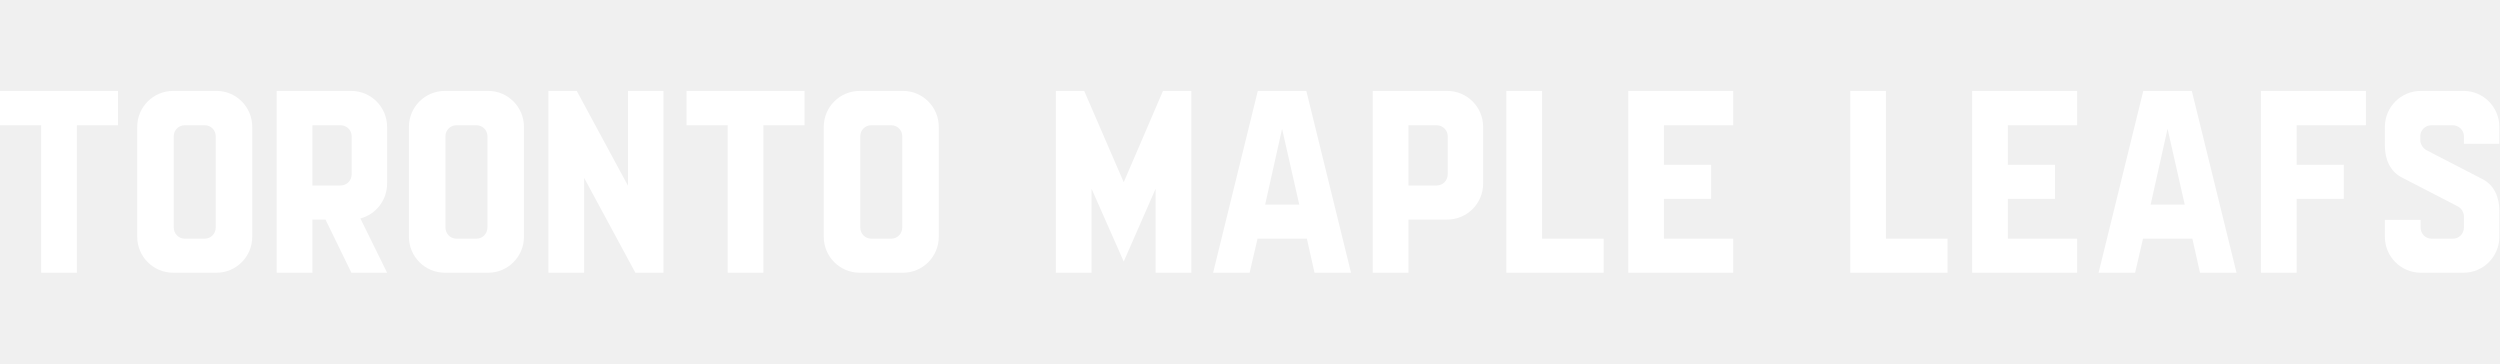
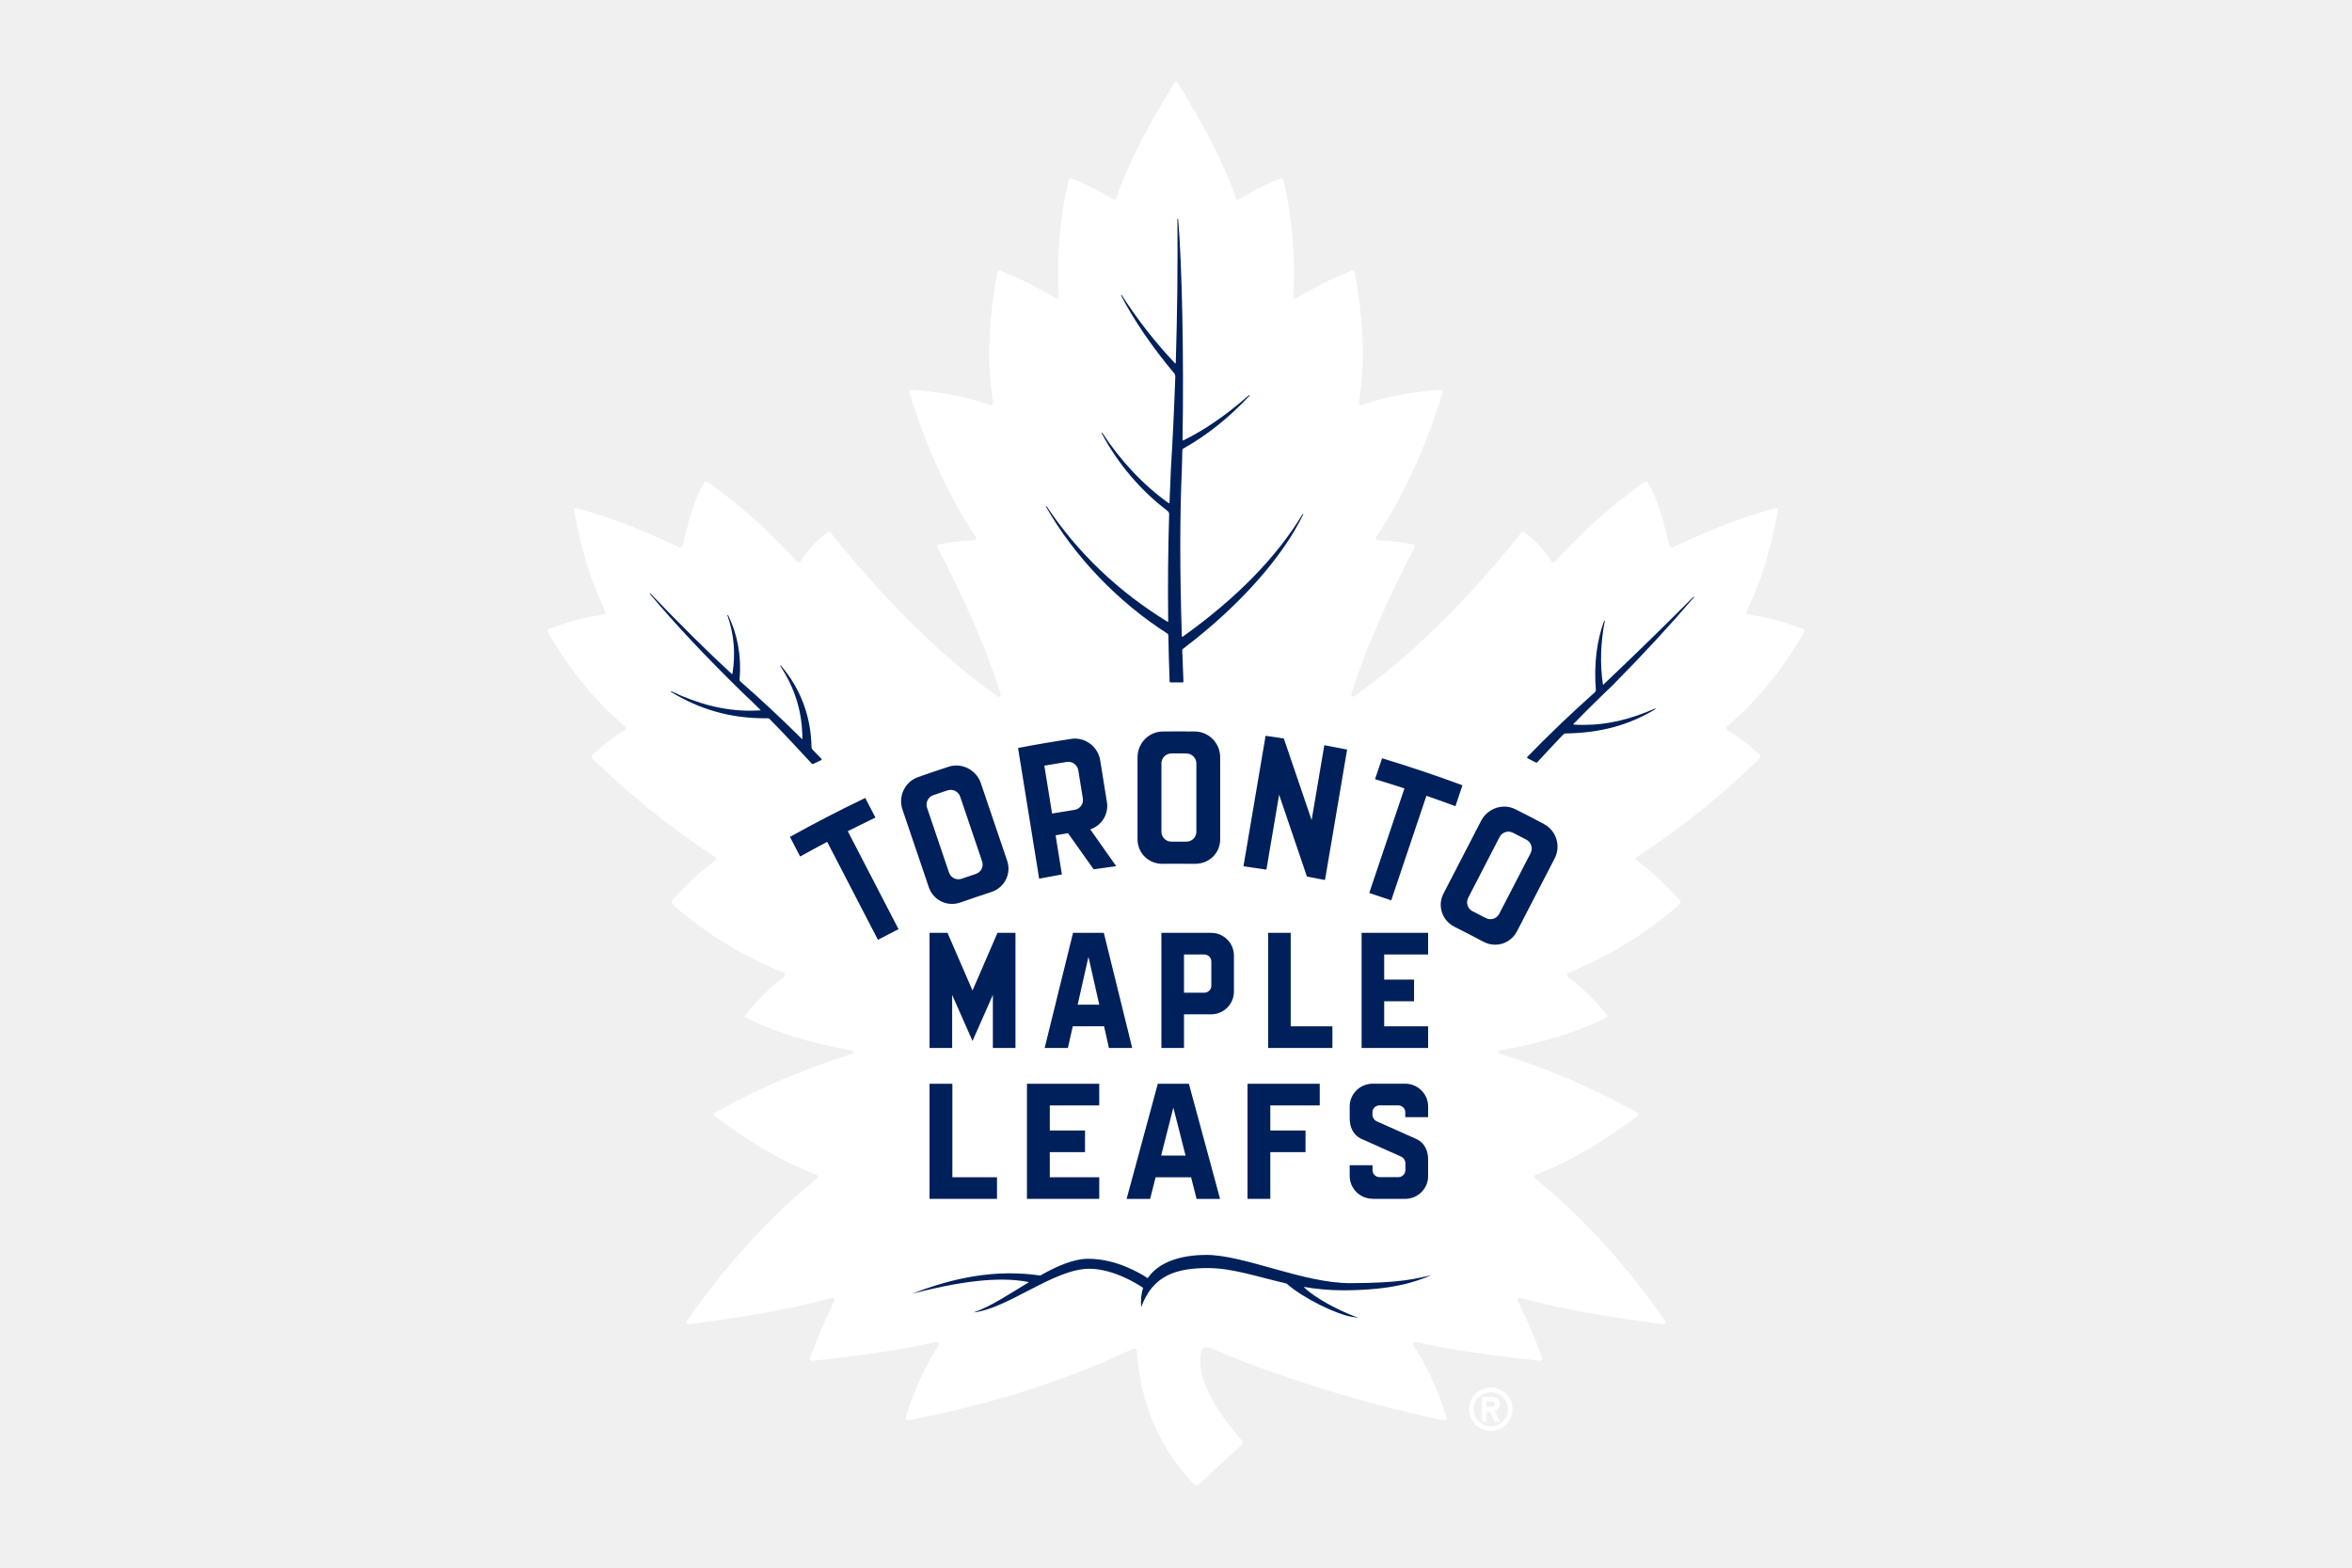
- <svg xmlns="http://www.w3.org/2000/svg" width="275" height="40" viewBox="0 0 275 40" fill="none">
-   <path d="M12.983 10V13.778H8.456V30H4.528V13.778H0V10H12.983Z" fill="white" />
-   <path d="M15.094 13.958C15.094 11.769 16.863 10 19.052 10H23.82C25.979 10 27.748 11.769 27.748 13.958V26.042C27.748 28.231 25.979 30 23.82 30H19.052C16.863 30 15.094 28.231 15.094 26.042V13.958ZM19.112 14.977V25.022C19.112 25.712 19.652 26.252 20.312 26.252H22.531C23.19 26.252 23.73 25.712 23.73 25.022V14.977C23.73 14.318 23.19 13.778 22.531 13.778H20.312C19.652 13.778 19.112 14.318 19.112 14.977Z" fill="white" />
-   <path d="M42.581 20.195C42.581 22.054 41.322 23.583 39.642 24.033L42.581 30H38.653L35.804 24.153H34.365V30H30.437V10H38.623C40.812 10 42.581 11.769 42.581 13.958V20.195ZM34.365 13.778V20.405H37.454C38.143 20.405 38.683 19.865 38.683 19.175V14.977C38.683 14.318 38.143 13.778 37.454 13.778H34.365Z" fill="white" />
-   <path d="M44.982 13.958C44.982 11.769 46.751 10 48.94 10H53.708C55.867 10 57.636 11.769 57.636 13.958V26.042C57.636 28.231 55.867 30 53.708 30H48.94C46.751 30 44.982 28.231 44.982 26.042V13.958ZM49 14.977V25.022C49 25.712 49.54 26.252 50.2 26.252H52.418C53.078 26.252 53.618 25.712 53.618 25.022V14.977C53.618 14.318 53.078 13.778 52.418 13.778H50.2C49.54 13.778 49 14.318 49 14.977Z" fill="white" />
-   <path d="M69.08 10H72.978V30H69.89L64.253 19.565V30H60.325V10H63.443L69.08 20.435V10Z" fill="white" />
-   <path d="M88.501 10V13.778H83.973V30H80.045V13.778H75.518V10H88.501Z" fill="white" />
-   <path d="M90.612 13.958C90.612 11.769 92.381 10 94.57 10H99.338C101.496 10 103.266 11.769 103.266 13.958V26.042C103.266 28.231 101.496 30 99.338 30H94.57C92.381 30 90.612 28.231 90.612 26.042V13.958ZM94.63 14.977V25.022C94.63 25.712 95.17 26.252 95.829 26.252H98.048C98.708 26.252 99.248 25.712 99.248 25.022V14.977C99.248 14.318 98.708 13.778 98.048 13.778H95.829C95.17 13.778 94.63 14.318 94.63 14.977Z" fill="white" />
-   <path d="M119.262 10L123.61 20.045L127.928 10H131.046V30H127.118V20.765L123.61 28.77L120.072 20.765V30H116.144V10H119.262Z" fill="white" />
-   <path d="M144.596 30L143.756 26.252H138.329L137.459 30H133.441L138.358 10H143.696L148.613 30H144.596ZM139.168 22.504H142.917L141.028 14.168L139.168 22.504Z" fill="white" />
-   <path d="M159.188 10C161.377 10 163.146 11.769 163.146 13.958V20.195C163.146 22.384 161.377 24.153 159.188 24.153H154.931V30H151.002V10H159.188ZM159.249 19.175V14.977C159.249 14.318 158.708 13.778 158.018 13.778H154.931V20.405H158.018C158.708 20.405 159.249 19.865 159.249 19.175Z" fill="white" />
-   <path d="M169.626 10V26.252H176.401V30H165.697V10H169.626Z" fill="white" />
-   <path d="M190.651 13.778H183.035V18.126H188.223V21.874H183.035V26.252H190.651V30H179.107V10H190.651V13.778Z" fill="white" />
-   <path d="M207.455 10V26.252H214.23V30H203.526V10H207.455Z" fill="white" />
-   <path d="M228.481 13.778H220.864V18.126H226.052V21.874H220.864V26.252H228.481V30H216.937V10H228.481V13.778Z" fill="white" />
-   <path d="M241.998 30L241.16 26.252H235.731L234.862 30H230.844L235.761 10H241.099L246.016 30H241.998ZM236.571 22.504H240.32L238.431 14.168L236.571 22.504Z" fill="white" />
-   <path d="M260.249 13.778H252.634V18.126H257.82V21.874H252.634V30H248.705V10H260.249V13.778Z" fill="white" />
-   <path d="M274.929 15.817H271.031V14.977C271.031 14.318 270.462 13.778 269.802 13.778H267.463C266.773 13.778 266.233 14.318 266.233 14.977V15.427C266.233 15.877 266.563 16.327 266.893 16.507C266.893 16.507 266.984 16.567 273.04 19.685C274.36 20.345 274.929 21.694 274.929 23.193V26.042C274.929 28.231 273.16 30 271.002 30H266.294C264.105 30 262.336 28.231 262.336 26.042V24.183H266.263V25.022C266.263 25.712 266.804 26.252 267.463 26.252H269.832C270.492 26.252 271.031 25.712 271.031 25.022V23.793C271.031 23.343 270.731 22.893 270.371 22.714C270.371 22.714 270.282 22.654 264.225 19.535C262.905 18.875 262.336 17.496 262.336 16.027V13.958C262.336 11.769 264.105 10 266.294 10H271.002C273.16 10 274.929 11.769 274.929 13.958V15.817Z" fill="white" />
+ <svg xmlns="http://www.w3.org/2000/svg" viewBox="0 0 960 640">
+   <path fill="#fff" d="M478.111 343.6h6.127c2.247 0 4.064-1.815 4.064-4.04v-27.862c0-2.246-1.838-4.103-4.084-4.103h-6.127c-2.247 0-4.085 1.857-4.085 4.103v27.862c0 2.225 1.818 4.04 4.085 4.04zM491.57 389.67h-8.313v15.596h8.313a2.867 2.867 0 0 0 2.859-2.858v-9.88a2.867 2.867 0 0 0-2.859-2.857M439.857 410.164h8.803l-4.412-19.575zM430.115 332.007a410 410 0 0 1 8.476-1.388 3.92 3.92 0 0 0 2.655-1.633 4 4 0 0 0 .715-3.021l-1.859-11.512c-.347-2.184-2.45-3.756-4.677-3.41q-4.258.675-8.516 1.41l-.695.122 3.166 19.555.715-.123zM478.928 452.19l-5.004 19.576h9.987zM622.996 342.785c-1.818-.94-3.615-1.878-5.433-2.817a4.16 4.16 0 0 0-1.858-.45 4.11 4.11 0 0 0-3.656 2.226l-12.785 24.759a4.09 4.09 0 0 0-.266 3.103c.327 1.04 1.062 1.877 2.022 2.388 1.818.918 3.615 1.857 5.433 2.796.592.306 1.246.47 1.879.47 1.511 0 2.9-.837 3.594-2.184l12.806-24.76c1.041-2 .265-4.47-1.736-5.511z" />
+   <path fill="#fff" d="M736.388 258.096a.926.926 0 0 0-.47-1.327c-7.72-2.898-15.012-4.898-22.384-5.94-.593-.081-.94-.714-.654-1.245 6.045-12.104 9.946-26.025 12.867-41.09.122-.652-.47-1.223-1.103-1.06-13.582 3.53-29.124 9.9-42.073 16.085a.852.852 0 0 1-1.205-.572c-1.9-8.37-4.166-17.82-8.802-26.005-.266-.47-.9-.592-1.328-.285-13.683 9.899-25.917 20.779-36.578 32.74a.875.875 0 0 1-1.41-.143 40 40 0 0 0-11.05-11.961.867.867 0 0 0-1.183.163c-17.565 21.718-39.683 46.396-68.236 66.828-.592.429-1.41-.163-1.184-.857 6.474-21.187 16.237-41.375 25.754-59.908.266-.511 0-1.123-.572-1.246-4.003-.898-9.333-1.408-14.398-1.694a.84.84 0 0 1-.654-1.327c12.029-17.82 21.22-39.517 27.06-59.01.165-.551-.264-1.123-.836-1.082-10.05.449-22.201 2.715-32.25 6.205a.842.842 0 0 1-1.102-.94c2.94-16.838 1.573-35.74-1.634-53.253a.887.887 0 0 0-1.164-.674c-7.087 2.674-15.236 6.757-22.63 11.227a.86.86 0 0 1-1.306-.796c1.103-15.84-.634-33.353-4.044-47.437a.84.84 0 0 0-1.083-.592c-5.167 1.796-11.233 4.98-17.033 8.43-.49.285-1.103.06-1.266-.47-5.453-15.962-14.215-31.475-23.651-46.886a.9.9 0 0 0-1.532 0c-9.435 15.411-18.177 30.945-23.65 46.886a.88.88 0 0 1-1.287.47c-5.8-3.45-11.866-6.634-17.033-8.43a.84.84 0 0 0-1.082.592c-3.391 14.104-5.147 31.597-4.044 47.437a.855.855 0 0 1-1.307.796c-7.394-4.47-15.522-8.553-22.63-11.227a.876.876 0 0 0-1.164.674c-3.206 17.513-4.575 36.394-1.634 53.254a.842.842 0 0 1-1.103.939c-10.048-3.49-22.2-5.756-32.25-6.205-.57-.02-1.02.53-.836 1.082 5.82 19.493 15.032 41.19 27.06 59.01.369.552 0 1.307-.652 1.327-5.065.286-10.396.796-14.4 1.694a.863.863 0 0 0-.571 1.246c9.518 18.574 19.3 38.782 25.775 60.01.204.674-.572 1.245-1.144.837-25.284-17.676-49.548-43.6-68.317-66.91a.867.867 0 0 0-1.184-.163c-4.718 3.388-8.292 7.45-11.05 11.96-.306.512-1.021.593-1.41.144-10.66-11.941-22.873-22.841-36.577-32.74-.43-.307-1.062-.184-1.328.285-4.636 8.186-6.903 17.636-8.803 26.005a.847.847 0 0 1-1.205.572c-12.928-6.185-28.49-12.554-42.072-16.085-.633-.163-1.226.408-1.103 1.06 2.92 15.065 6.82 28.986 12.867 41.09.265.552-.061 1.164-.654 1.246-7.373 1.04-14.664 3.04-22.384 5.939a.925.925 0 0 0-.47 1.327c9.089 15.615 19.566 28.495 31.616 38.538a.85.85 0 0 1-.123 1.408 73 73 0 0 0-13.336 10.247.887.887 0 0 0 0 1.286 323 323 0 0 0 50.038 40.23.898.898 0 0 1 .06 1.47c-6.678 5.165-12.54 10.513-17.584 16.535a.923.923 0 0 0 .102 1.265c13.112 11.594 28.124 21.004 45.565 28.107a.899.899 0 0 1 .205 1.55c-6.21 4.655-11.233 9.82-15.87 15.392-.367.449-.224 1.123.286 1.368 12.459 6.388 27.572 10.532 43.258 13.369.714.123.776 1.123.08 1.327-20.034 6.205-38.415 14.207-56.041 24.004a.908.908 0 0 0-.102 1.51c12.908 9.574 26.08 17.943 41.398 23.903a.9.9 0 0 1 .246 1.53c-20.935 17.065-38.05 36.68-53 58.052-.45.633.082 1.51.858 1.408 21.343-2.714 41.194-6.041 58.309-10.736.736-.204 1.328.55 1 1.225-3.655 7.307-6.963 15.084-9.986 23.249a.923.923 0 0 0 .96 1.224c19.239-2.082 36.722-4.531 50.67-7.695.777-.184 1.369.674.92 1.347-5.902 8.98-10.09 18.718-13.44 29.393-.203.653.369 1.286 1.043 1.164 33.719-6.43 64.416-16.085 91.64-29.148a1.14 1.14 0 0 1 1.634.959c1.634 24.168 10.805 40.987 23.365 54.479.47.51 1.246.53 1.756.06l17.626-16.246a1.32 1.32 0 0 0 .102-1.858c-3.492-3.98-19.525-22.167-16.686-36.006.347-1.654 2.165-2.531 3.697-1.837 20.32 9.185 62.414 23.208 95.48 29.597a.888.888 0 0 0 1-1.143c-3.37-10.696-7.535-20.433-13.458-29.434-.45-.674.143-1.531.919-1.347 13.949 3.163 31.432 5.613 50.67 7.695.675.082 1.185-.592.96-1.225-3.022-8.165-6.31-15.941-9.987-23.25-.347-.672.266-1.407 1-1.224 17.116 4.695 36.968 8.022 58.31 10.737.777.102 1.308-.776.858-1.408-14.95-21.351-32.065-40.987-52.999-58.052a.894.894 0 0 1 .245-1.53c15.318-5.961 28.491-14.33 41.399-23.903a.898.898 0 0 0-.102-1.51c-17.605-9.798-36.007-17.8-56.043-24.004-.694-.205-.633-1.205.082-1.327 15.685-2.837 30.799-6.981 43.257-13.37a.89.89 0 0 0 .266-1.367c-4.636-5.573-9.681-10.737-15.869-15.391a.891.891 0 0 1 .204-1.551c17.442-7.104 32.453-16.513 45.565-28.107a.92.92 0 0 0 .102-1.266c-5.045-6.021-10.906-11.37-17.585-16.533-.49-.388-.469-1.143.062-1.47a320.7 320.7 0 0 0 50.037-40.232.887.887 0 0 0 0-1.286 71.2 71.2 0 0 0-13.336-10.246.853.853 0 0 1-.123-1.41c12.05-10.041 22.548-22.921 31.616-38.536zm-163.839 63.542a597 597 0 0 0-11.314-3.552l2.859-8.532a567 567 0 0 1 32.8 11.023l-2.859 8.532a559 559 0 0 0-11.172-4.001l-.674-.245-14.357 42.68a787 787 0 0 0-8.966-3.02l14.357-42.681-.674-.224zm-16.788 59.194h27.143v8.839h-17.932v10.246h12.193v8.839h-12.193v10.246h17.932v8.839h-27.143zm-4.861 94.915h9.314v2c0 1.572 1.286 2.858 2.879 2.858h7.639c1.593 0 2.9-1.286 2.9-2.857v-2.92c0-1.061-.756-2.102-1.552-2.53-.225-.123-16.686-7.451-16.686-7.451-3.146-1.592-4.494-4.776-4.494-8.267v-4.837c0-5.123 4.208-9.287 9.395-9.287h13.235c5.187 0 9.374 4.164 9.374 9.287v4.368h-9.313v-1.96c0-1.571-1.287-2.857-2.88-2.857h-7.638c-1.593 0-2.9 1.286-2.9 2.857v1.04c0 1.063.755 2.104 1.552 2.533.225.122 16.686 7.45 16.686 7.45 3.145 1.592 4.493 4.776 4.493 8.267v6.736c0 5.123-4.207 9.287-9.374 9.287h-13.235c-5.187 0-9.395-4.164-9.395-9.287zm-15.542-140.902 5.188-30.618c3.124.57 6.229 1.163 9.292 1.776l-9.027 53.254c-2.451-.49-4.901-.96-7.373-1.43a4190 4190 0 0 0-10.457-30.78l-.898-2.633-5.188 30.597c-3.125-.49-6.249-.94-9.354-1.367l9.027-53.255c2.472.347 4.963.694 7.435 1.082a5374 5374 0 0 1 10.456 30.7zm-2.492 126.675v8.838h-14.378v19.085h-9.313v-46.987h29.492v8.838h-20.179v10.247h14.378zm-15.256-33.7v-46.988h9.211v38.15h17.013v8.838zm-90.477-221.1c12.724 19.085 29.37 34.985 49.487 47.253.041.02.122 0 .163-.02 0 0 .041-.041.041-.082a1047 1047 0 0 1 .388-43.885c0-.49-.204-.96-.613-1.266-11.212-8.553-20.28-19.27-27-31.863l.245-.143c7.557 11.594 16.972 21.555 27.184 28.8.123.083.327 0 .327-.162.184-5.307.368-9.736.572-13.921a1508 1508 0 0 0 1.797-37.64 1.96 1.96 0 0 0-.429-1.244c-9.272-11.166-16.4-21.596-21.771-31.924l.245-.143c6.495 10.104 13.827 19.513 21.833 27.944q.061.06.122.06c.082 0 .184-.06.184-.163.613-19.738.837-39.517.674-58.806h.286c1.613 18.167 2.389 56.929 1.797 90.118 0 .06.021.143.082.184.082.082.204.102.286.06 8.68-4.265 17.462-10.327 26.857-18.533l.204.204c-8.517 9.124-17.38 16.207-27.061 21.637a.89.89 0 0 0-.449.735 734 734 0 0 1-.205 8.103c-.858 18.738-.858 40.926 0 67.829 0 .183.225.265.347.183 21.997-15.696 38.479-32.577 48.997-50.152l.245.143c-8.558 17.779-26.469 37.803-49.139 54.969a.73.73 0 0 0-.286.592c.143 4.185.306 8.45.49 12.676a.5.5 0 0 1-.123.327.42.42 0 0 1-.306.122h-4.779a.48.48 0 0 1-.429-.43 984 984 0 0 1-.511-18.88.56.56 0 0 0-.245-.45c-20.178-12.797-38.314-31.74-49.752-51.967l.245-.143zm15.727 254.8v8.838h-14.379v10.247h20.179v8.838h-29.492v-46.987h29.492v8.838h-20.179v10.247h14.379zm-5.004-42.518-1.981 8.839h-9.477l11.58-46.988h12.561l11.58 46.988h-9.476l-1.982-8.84zm34.72 23.454h12.683l12.724 46.987h-9.579l-2.246-8.838h-14.481l-2.246 8.838h-9.579zm-8.292-99.835v-33.516c0-5.715 4.595-10.43 10.253-10.491 2.205-.021 4.411-.041 6.596-.041s4.412 0 6.618.04c5.657.062 10.252 4.777 10.252 10.492v33.516c0 5.614-4.452 10.002-10.232 10.002-7.25-.081-12.295 0-13.377 0-5.678 0-10.11-4.388-10.11-10.002m30.064 71.462h-11.091v13.737h-9.211v-46.988h20.302c5.126 0 9.292 4.144 9.292 9.267v14.697c0 5.123-4.166 9.287-9.292 9.287m-57.125-112.408a10 10 0 0 1 1.511-.122c5.045 0 9.477 3.796 10.294 8.818l2.757 17.105c.735 4.552-1.736 8.98-5.984 10.798l-.817.347.51.714c3.35 4.756 6.699 9.512 10.069 14.288-3.043.409-6.127.837-9.191 1.286-3.41-4.817-6.821-9.614-10.211-14.39l-.266-.367-.429.08c-1.307.226-2.614.43-3.941.675l-.695.122 2.573 16.003a370 370 0 0 0-9.292 1.715l-8.619-53.336a519 519 0 0 1 21.71-3.715zm-30.289 178.93v8.838h-27.51v-46.987h9.313v38.149h18.218zm-1.674-52.785v-21.677l-8.313 18.799-8.312-18.8v21.678h-9.211v-46.988h7.332l10.212 23.556 10.212-23.556h7.332v46.988zm-91.192-134.35a.8.8 0 0 0-.571-.225h-1.41c-13.847 0-26.346-3.531-38.212-10.777l.143-.245c11.233 5.348 21.73 7.94 32.106 7.94 1.491 0 2.981-.061 4.452-.163a265 265 0 0 0-7.189-6.961c-15.114-14.737-27.592-28.025-38.172-40.62l.204-.183c12.581 13.125 23.488 23.943 33.393 33.026l.143-.04c1.348-8.35.674-16.228-2.042-24.045l.265-.103c3.921 8.063 5.514 16.88 4.718 26.23-.041.367.122.734.388.979a575 575 0 0 1 25.203 23.556c.02 0 .041 0 .041-.021 0-10.961-2.962-20.78-9.089-30.005l.225-.163c8.128 9.49 12.356 20.738 12.581 33.414 0 .367.143.714.408.979 1.226 1.266 2.451 2.51 3.615 3.715a.38.38 0 0 1 .102.327.35.35 0 0 1-.204.265l-3.268 1.552s-.122.04-.184.04a.48.48 0 0 1-.326-.142c-6.618-7.206-12.275-13.207-17.299-18.31zm44.258 90.179-20.709-39.987-.633.327a714 714 0 0 0-10.416 5.654l-4.146-8.001c10.028-5.593 20.362-10.921 30.717-15.901l4.146 8a644 644 0 0 0-10.641 5.247l-.633.327L366.72 379.3a653 653 0 0 0-8.394 4.348m16.36-66.4a635 635 0 0 1 12.519-4.245 10.2 10.2 0 0 1 3.146-.49c4.431 0 8.516 2.939 9.946 7.144l10.763 31.74a9.83 9.83 0 0 1-.511 7.675c-1.225 2.429-3.329 4.246-5.984 5.103a653 653 0 0 0-12.54 4.246 10.6 10.6 0 0 1-3.451.592 10.02 10.02 0 0 1-9.477-6.797l-10.763-31.741c-1.838-5.41 1.001-11.35 6.352-13.226M548 526.778c-5.596 0-10.804-.551-15.685-1.368-.082 0-.143.082-.082.143 4.779 4.654 14.317 9.389 19.689 11.492l2.553 1-2.696-.45c-6.291-1.06-19.444-7.286-26.612-13.512a.55.55 0 0 0-.307-.143c-11.723-2.674-21.771-6.246-31.82-6.246-13.05 0-22.568 3-27.265 15.983-.245-2.92.02-5.491.735-7.757.021-.102 0-.183-.082-.245-2.552-1.694-12.233-7.695-21.832-7.695-14.419 0-32.984 16.187-47.24 17.84 6.903-2.347 14.644-7.532 22.445-12.267.062-.041.041-.143-.02-.164-13.153-2.572-29.716.266-47.26 4.695 16.808-6.532 33.985-10.002 51.896-7.348.082 0 .184 0 .266-.041 6.739-3.817 13.418-6.777 19.525-6.777 11.376 0 21.138 5.899 24.099 7.838.082.04.164.02.225-.061 4.534-6.654 13.868-9.348 23.712-9.348 15.563 0 39.581 11.532 58.697 11.532 20.975 0 26.939-1.898 33.209-3.225-5.902 2.429-15.297 6.144-36.191 6.144zm86.576-176.317-15.399 29.78c-1.736 3.348-5.127 5.409-8.864 5.409-1.655 0-3.329-.428-4.82-1.224a645 645 0 0 0-11.764-6.083c-2.471-1.245-4.31-3.347-5.147-5.94a9.9 9.9 0 0 1 .654-7.654l15.399-29.781c1.777-3.45 5.453-5.695 9.374-5.695 1.593 0 3.125.368 4.555 1.082a532 532 0 0 1 11.743 6.062c5.004 2.654 6.924 8.94 4.289 14.023zm7.679-54.704c1.369.082 2.757.122 4.126.122 9.558 0 18.83-2.143 29.226-6.715l.123.245c-10.662 6.51-22.609 9.777-36.538 9.94-.429 0-.858.184-1.164.49a567 567 0 0 0-10.559 11.268.53.53 0 0 1-.388.163c-.082 0-.164 0-.225-.061l-3.329-1.715c-.102-.061-.184-.143-.204-.265 0-.123 0-.225.102-.306 8.435-8.716 17.707-17.575 27.51-26.332.286-.265.45-.653.429-1.061-.796-10.492.327-19.738 3.411-28.25l.265.082c-1.736 8.777-2.022 17.758-.796 26.004 0 .06.061.102.122.102.021 0 .062 0 .082-.041 12.949-12.267 24.978-23.983 36.783-35.863l.204.184c-9.966 11.634-20.832 23.412-32.31 35.006a686 686 0 0 0-16.972 16.738c-.041.04-.041.102-.02.122 0 0 .041.082.102.082z" />
+   <path fill="#fff" d="M391.167 358.95c.45 0 .899-.081 1.328-.224a320 320 0 0 1 5.78-1.96 4.11 4.11 0 0 0 2.369-2.041c.49-.98.551-2.061.204-3.102l-8.945-26.393a4.11 4.11 0 0 0-3.901-2.796c-.429 0-.879.06-1.287.204-1.94.653-3.86 1.306-5.8 1.959a4.1 4.1 0 0 0-2.533 5.205l8.946 26.393a4.04 4.04 0 0 0 3.839 2.755" />
+   <path fill="#00205b" d="M476.64 258.85a.56.56 0 0 1 .245.45c.123 6.696.286 12.88.511 18.88 0 .226.184.41.429.41h4.779v.02a.42.42 0 0 0 .306-.122.47.47 0 0 0 .123-.327 1361 1361 0 0 1-.491-12.676c0-.224.103-.45.286-.592 22.671-17.166 40.582-37.19 49.14-54.97l-.246-.142c-10.518 17.575-27 34.456-48.996 50.152-.122.082-.347 0-.347-.184-.858-26.902-.837-49.09 0-67.828.082-2.531.143-5.164.204-8.103a.85.85 0 0 1 .45-.735c9.68-5.43 18.544-12.513 27.061-21.637l-.204-.204c-9.375 8.206-18.157 14.268-26.857 18.534-.102.04-.225.02-.286-.061a.3.3 0 0 1-.082-.184c.572-33.21-.204-71.951-1.797-90.139h-.286c.163 19.31-.061 39.089-.674 58.827 0 .102-.102.164-.184.164-.041 0-.082 0-.123-.062-7.985-8.43-15.338-17.84-21.832-27.943l-.245.143c5.371 10.328 12.499 20.779 21.771 31.924.286.347.449.796.429 1.245-.449 12.798-1.042 25.453-1.797 37.639a962 962 0 0 0-.572 13.92c0 .185-.204.246-.327.164-10.212-7.246-19.607-17.207-27.184-28.801l-.245.143c6.72 12.594 15.788 23.31 27 31.863.388.306.613.776.613 1.265a1014 1014 0 0 0-.388 43.886c0 .04 0 .08-.041.08-.041.042-.102.063-.163.022-20.097-12.268-36.742-28.148-49.487-47.253l-.245.142c11.437 20.229 29.574 39.17 49.752 51.969zM331.694 311.922s.123 0 .184-.041l3.268-1.551c.102-.061.183-.143.204-.265s0-.245-.102-.327c-1.164-1.204-2.369-2.47-3.615-3.715a1.37 1.37 0 0 1-.409-.98c-.224-12.675-4.452-23.922-12.581-33.414l-.224.164c6.127 9.246 9.109 19.064 9.088 30.005 0 .02-.02.02-.041.02a575 575 0 0 0-25.202-23.555 1.13 1.13 0 0 1-.388-.98c.796-9.348-.797-18.166-4.718-26.23l-.266.103c2.737 7.838 3.411 15.697 2.043 24.045l-.143.04c-9.885-9.103-20.812-19.9-33.393-33.025l-.204.184c10.579 12.594 23.058 25.882 38.171 40.619a265 265 0 0 1 7.19 6.96 64 64 0 0 1-4.453.164c-10.375 0-20.893-2.593-32.106-7.94l-.143.245c11.867 7.246 24.366 10.777 38.213 10.777h1.409c.225 0 .409.082.572.224 5.024 5.103 10.682 11.084 17.299 18.31a.4.4 0 0 0 .327.143zM659.125 278.814c11.478-11.594 22.344-23.371 32.31-35.006l-.204-.184a1739 1739 0 0 1-36.783 35.864.15.15 0 0 1-.082.04c-.04 0-.102-.02-.122-.102-1.226-8.246-.96-17.227.796-26.004l-.265-.082c-3.084 8.512-4.207 17.758-3.411 28.25.021.388-.122.796-.429 1.06-9.803 8.758-19.075 17.617-27.51 26.333a.35.35 0 0 0-.102.306c0 .122.081.204.204.265l3.329 1.715s.163.06.225.06a.56.56 0 0 0 .388-.162c3.104-3.41 6.576-7.104 10.559-11.268a1.64 1.64 0 0 1 1.164-.49c13.929-.163 25.876-3.408 36.538-9.94l-.123-.245c-10.375 4.572-19.668 6.716-29.226 6.716a69 69 0 0 1-4.126-.123c-.061 0-.102-.061-.102-.082 0-.02-.02-.081.02-.122a592 592 0 0 1 16.973-16.738zM492.264 512.325c-9.844 0-19.178 2.694-23.712 9.349-.061.08-.143.102-.224.06-2.962-1.938-12.724-7.837-24.1-7.837-6.127 0-12.785 2.98-19.525 6.777a.4.4 0 0 1-.266.04c-17.911-2.633-35.087.837-51.896 7.349 17.564-4.45 34.107-7.267 47.26-4.695.082 0 .102.122.021.163-7.802 4.736-15.543 9.92-22.446 12.268 14.235-1.654 32.821-17.84 47.24-17.84 9.599 0 19.28 5.98 21.833 7.695.081.06.102.143.081.245-.694 2.266-.98 4.838-.735 7.756 4.698-12.981 14.215-15.982 27.266-15.982 10.028 0 20.076 3.572 31.82 6.246.102.02.204.082.306.143 7.169 6.226 20.342 12.472 26.612 13.513l2.696.449-2.553-1.001c-5.372-2.102-14.909-6.838-19.688-11.491-.062-.062 0-.143.081-.143 4.881.816 10.069 1.367 15.686 1.367 20.872 0 30.267-3.735 36.19-6.144-6.27 1.327-12.254 3.225-33.209 3.225-19.116 0-43.114-11.532-58.697-11.532zM487.792 352.643c5.8 0 10.232-4.388 10.232-10.002v-33.516c0-5.715-4.595-10.41-10.253-10.491-2.205-.021-4.411-.041-6.617-.041s-4.411 0-6.597.04c-5.657.062-10.252 4.777-10.252 10.492v33.516c0 5.614 4.452 10.002 10.109 10.002 1.083 0 6.127-.081 13.378 0m-13.766-40.946c0-2.245 1.838-4.103 4.085-4.103h6.127c2.247 0 4.085 1.858 4.085 4.103v27.862c0 2.225-1.818 4.042-4.064 4.042h-6.128c-2.267 0-4.084-1.817-4.084-4.042v-27.862zM414.471 380.832h-7.332l-10.192 23.555-10.212-23.555h-7.332v46.988h9.232v-21.677l8.312 18.819 8.313-18.82v21.678h9.211zM433.424 357.012l-2.574-16.003.695-.123c1.307-.224 2.614-.45 3.942-.673l.428-.082.266.367c3.411 4.777 6.801 9.574 10.212 14.39 3.063-.448 6.147-.897 9.19-1.285a4210 4210 0 0 0-10.068-14.288l-.511-.715.817-.347c4.248-1.817 6.719-6.246 5.984-10.798l-2.757-17.105c-.817-5.021-5.229-8.818-10.294-8.818-.51 0-1.021.04-1.511.123a518 518 0 0 0-21.71 3.715l8.618 53.336a738 738 0 0 1 9.293-1.715zm-6.495-44.56c2.839-.49 5.657-.96 8.517-1.408 2.226-.347 4.329 1.225 4.677 3.409l1.858 11.512a3.97 3.97 0 0 1-.715 3.02 4.12 4.12 0 0 1-2.655 1.634c-2.839.449-5.657.898-8.475 1.388l-.715.123-3.166-19.555.694-.122zM503.64 404.796v-14.697c0-5.123-4.166-9.267-9.293-9.267h-20.301v46.988h9.211v-13.737h11.09c5.127 0 9.293-4.164 9.293-9.287m-9.211-2.39a2.867 2.867 0 0 1-2.859 2.859h-8.313V389.67h8.313a2.867 2.867 0 0 1 2.859 2.858zM379.403 442.455v46.968h27.531v-8.818h-18.218v-38.15zM630.267 336.436a489 489 0 0 0-11.744-6.062 10.1 10.1 0 0 0-4.554-1.082c-3.901 0-7.577 2.225-9.375 5.695l-15.399 29.78c-1.246 2.409-1.471 5.124-.654 7.655.838 2.592 2.676 4.695 5.147 5.94a497 497 0 0 1 11.764 6.083 10.3 10.3 0 0 0 4.82 1.224 9.96 9.96 0 0 0 8.864-5.41l15.399-29.78c2.635-5.082.695-11.37-4.29-14.022zm-5.535 11.88-12.806 24.759a4.036 4.036 0 0 1-5.473 1.715 441 441 0 0 0-5.433-2.796 3.98 3.98 0 0 1-2.022-2.39 4 4 0 0 1 .266-3.101l12.785-24.76a4.11 4.11 0 0 1 3.656-2.225c.633 0 1.286.164 1.858.449 1.818.919 3.636 1.858 5.433 2.817a4.086 4.086 0 0 1 1.736 5.51zM388.594 369.014c1.164 0 2.328-.205 3.452-.592a474 474 0 0 1 12.54-4.246c2.634-.857 4.758-2.674 5.984-5.103 1.205-2.388 1.368-5.103.51-7.675l-10.763-31.74c-1.429-4.205-5.514-7.144-9.946-7.144-1.062 0-2.124.163-3.145.49a564 564 0 0 0-12.52 4.245c-5.331 1.878-8.19 7.818-6.352 13.227l10.763 31.74a10 10 0 0 0 9.477 6.798m-7.659-44.396c1.94-.674 3.86-1.327 5.8-1.96a4.13 4.13 0 0 1 5.188 2.593l8.946 26.392a4.1 4.1 0 0 1-.205 3.103 4.04 4.04 0 0 1-2.369 2.04c-1.94.634-3.86 1.307-5.78 1.96a4.042 4.042 0 0 1-5.167-2.531l-8.945-26.392a4.1 4.1 0 0 1 2.532-5.205M346.664 339.008a644 644 0 0 1 10.641-5.246l-4.146-8.001c-10.355 4.98-20.689 10.308-30.717 15.9l4.146 8.002c3.431-1.898 6.923-3.817 10.416-5.654l.633-.327 20.71 39.987a647 647 0 0 1 8.394-4.348l-20.71-39.986zM516.568 300.39l-9.027 53.254c3.104.429 6.229.898 9.354 1.368l5.188-30.598.898 2.634a5381 5381 0 0 1 10.457 30.78c2.45.45 4.922.939 7.373 1.429l9.027-53.254a546 546 0 0 0-9.293-1.776l-5.187 30.618-.9-2.674a5296 5296 0 0 0-10.456-30.7 905 905 0 0 0-7.434-1.081M560.295 489.423h13.235c5.187 0 9.374-4.164 9.374-9.287V473.4c0-3.49-1.348-6.674-4.493-8.267 0 0-16.461-7.327-16.686-7.45-.776-.43-1.552-1.47-1.552-2.531v-1.041c0-1.572 1.286-2.858 2.9-2.858h7.638c1.593 0 2.88 1.286 2.88 2.858v1.96h9.313v-4.37c0-5.122-4.207-9.286-9.374-9.286h-13.235c-5.187 0-9.395 4.164-9.395 9.287v4.838c0 3.49 1.348 6.675 4.494 8.267 0 0 16.461 7.328 16.686 7.45.776.429 1.552 1.47 1.552 2.53v2.92c0 1.572-1.287 2.858-2.9 2.858h-7.639a2.87 2.87 0 0 1-2.879-2.858v-2H550.9v4.388c0 5.124 4.208 9.288 9.395 9.288zM582.904 419.002h-17.932v-10.247h12.193v-8.838h-12.193V389.67h17.932v-8.838h-27.143v46.988h27.143zM538.667 451.273v-8.818h-29.472v46.968h9.293v-19.065h14.378v-8.838h-14.378v-10.247zM567.852 367.545l14.358-42.681.674.245a608 608 0 0 1 11.172 4l2.859-8.532a584 584 0 0 0-32.8-11.022l-2.86 8.532a600 600 0 0 1 11.315 3.552l.674.224-14.358 42.68c2.982.98 5.984 1.98 8.966 3.022zM471.677 480.605h14.481l2.246 8.838h9.579l-12.724-46.988h-12.683l-12.724 46.988h9.579zm7.251-28.413 4.983 19.574h-9.987l4.983-19.574zM452.643 427.82h9.476l-11.58-46.988h-12.56l-11.581 46.988h9.477l1.981-8.838h12.785l1.981 8.838zm-12.785-17.656 4.411-19.575 4.412 19.575zM543.834 419.002h-17.013v-38.17h-9.211v46.988h26.224zM448.66 451.273v-8.818h-29.492v46.968h29.492v-8.818h-20.178v-10.247h14.378v-8.838h-14.378v-10.247z" />
+   <path fill="#fff" d="M599.611 575.316c0 4.899 3.982 8.879 8.884 8.879s8.884-3.98 8.884-8.88-3.982-8.878-8.884-8.878-8.884 3.98-8.884 8.879m15.889 0c0 3.858-3.124 6.98-6.985 6.98s-6.984-3.122-6.984-6.98 3.124-6.981 6.984-6.981 6.985 3.123 6.985 6.98" />
+   <path fill="#fff" d="M604.86 580.399h1.92v-4.124h1.368l1.92 4.124h2.103l-2.001-4.307a3.01 3.01 0 0 0 2.001-2.838 3.01 3.01 0 0 0-3.002-3.021h-4.289v10.166zm1.899-8.267h2.39c.613 0 1.103.49 1.103 1.122s-.511 1.103-1.103 1.103h-2.39z" />
</svg>
